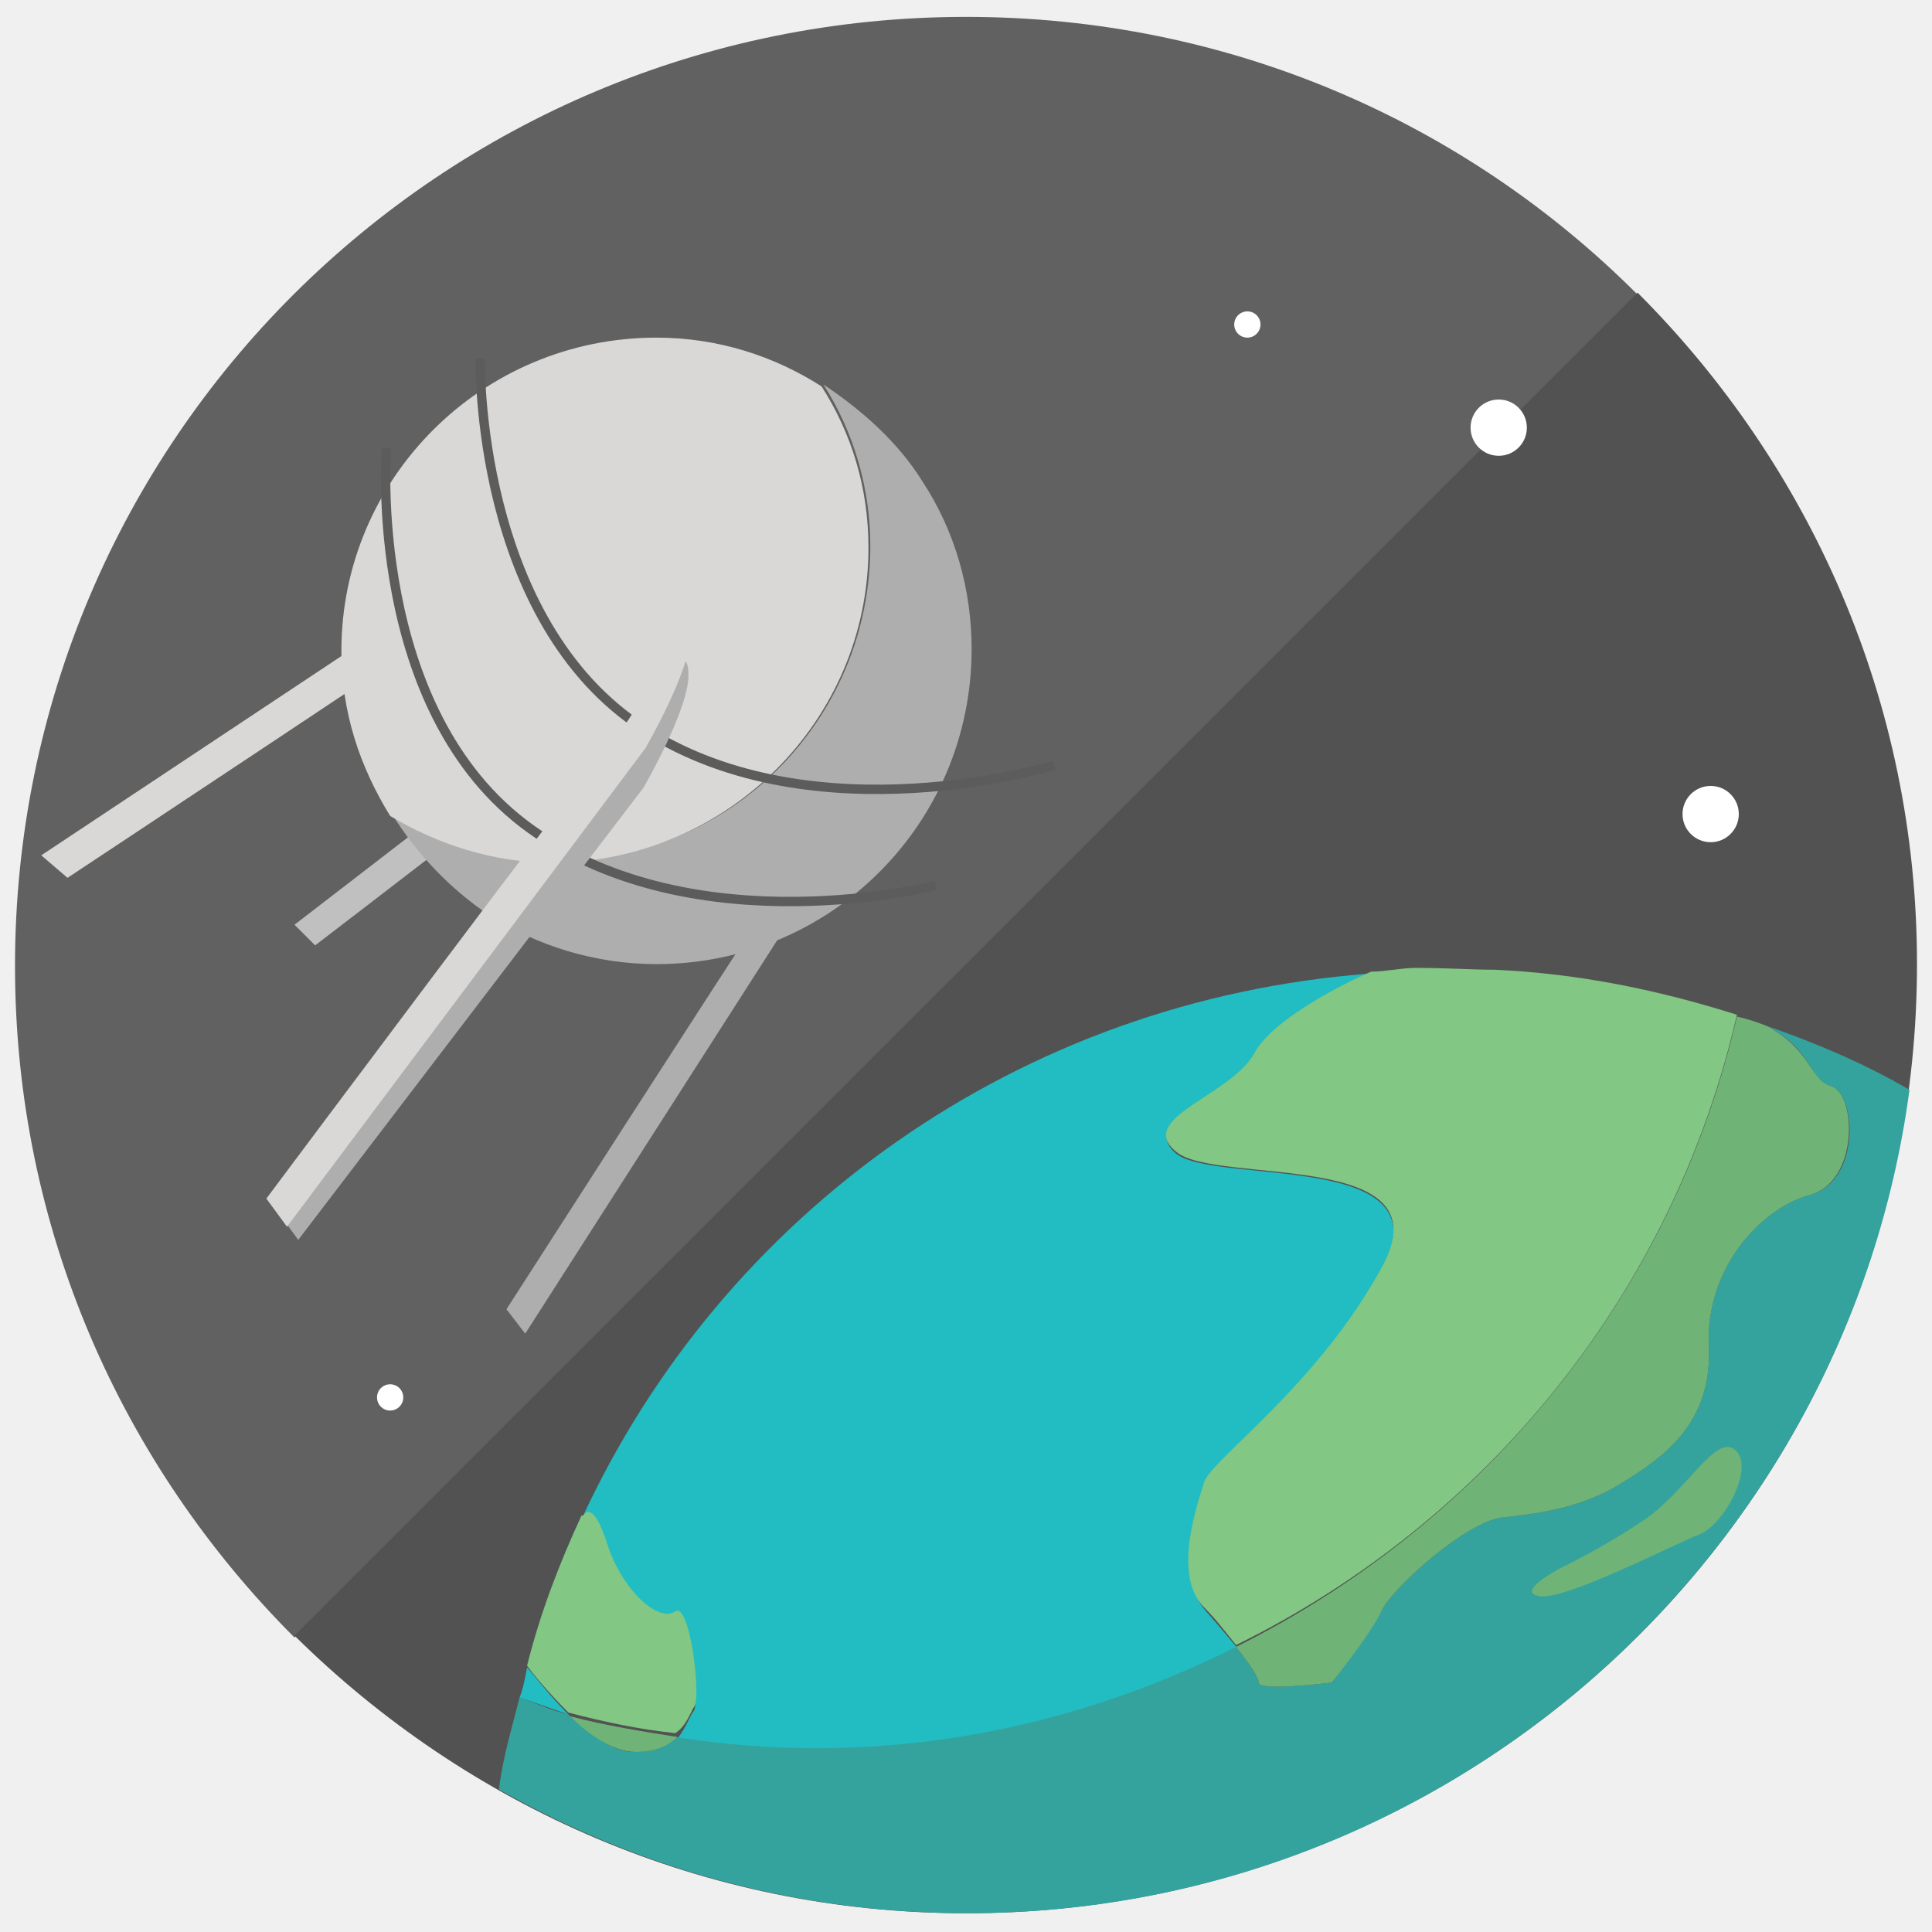
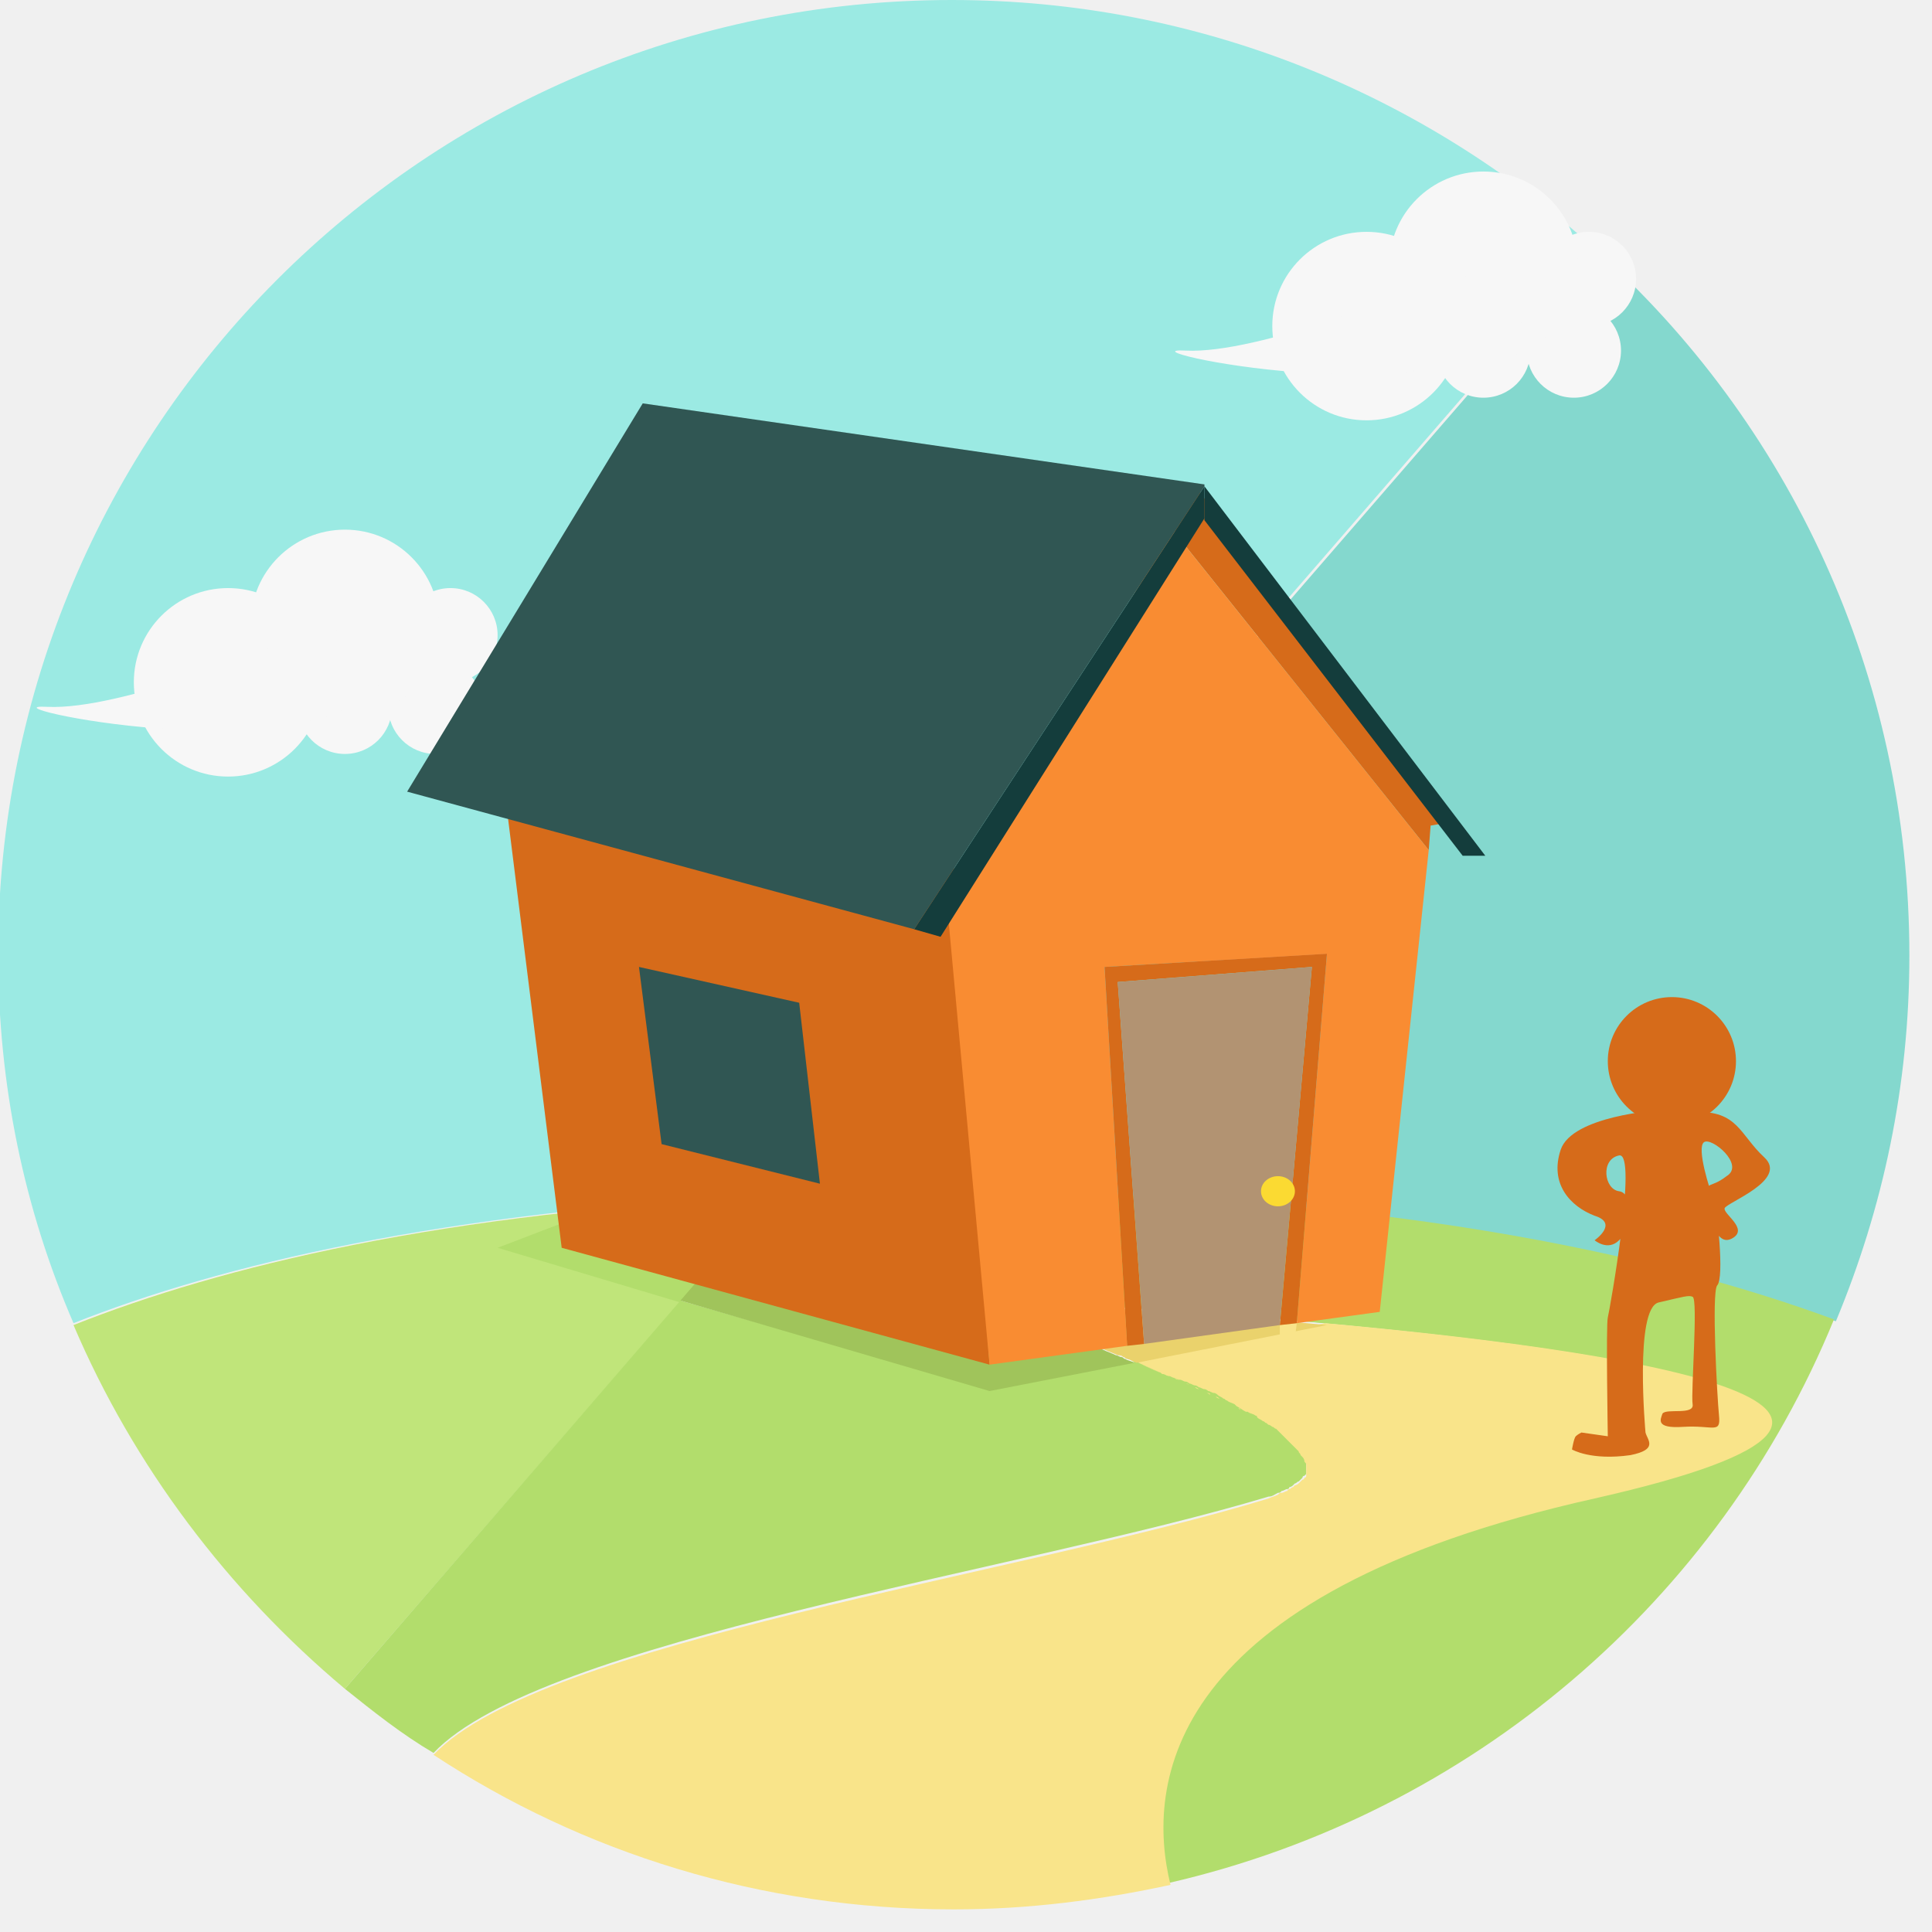
- <svg xmlns="http://www.w3.org/2000/svg" width="103px" height="103px" viewBox="0 0 103 103" version="1.1">
-   <defs />
-   <g id="Page-1" stroke="none" stroke-width="1" fill="none" fill-rule="evenodd">
-     <g id="Badge_Inner">
-       <g id="Group">
-         <g id="Shape">
-           <path d="M51.5,0.9 C23.5,0.9 0.8,23.5 0.8,51.5 C0.8,65.5 6.5,78.1 15.7,87.3 L87.3,15.7 C78.1,6.5 65.5,0.9 51.5,0.9 L51.5,0.9 Z" fill="#616161" />
-           <path d="M87.3,15.6 L15.7,87.2 C24.9,96.3 37.5,102 51.5,102 C79.5,102 102.2,79.4 102.2,51.4 C102.2,37.4 96.5,24.8 87.3,15.6 L87.3,15.6 Z" fill="#525252" />
-         </g>
-         <path d="M41.9,44.1 C41.9,44.1 42.1,46.7 40.7,48.6 C39.4,50.5 27,69.8 27,69.8 L28,71.1 L41.9,49.4 C41.9,49.4 43.7,45.6 43.6,44 C43.4,42.6 41.9,44.1 41.9,44.1 L41.9,44.1 Z" id="Shape" fill="#AEAEAE" />
-         <path d="M32.3,29.7 C32.3,29.7 29.4,29.5 27.3,31 C25.2,32.5 3.6,46.8 3.6,46.8 L2.2,45.6 L26.3,29.6 C26.3,29.6 30.5,27.5 32.3,27.7 C34,27.9 32.3,29.7 32.3,29.7 L32.3,29.7 Z" id="Shape" fill="#D9D8D7" />
-         <path d="M40.1,34.2 C40.1,34.2 37.7,34 36,35.5 C34.3,37 16.8,50.4 16.8,50.4 L15.7,49.3 L35.3,34.2 C35.3,34.2 38.7,32.2 40.2,32.4 C41.5,32.6 40.1,34.2 40.1,34.2 L40.1,34.2 Z" id="Shape" fill="#C1C0C0" />
-         <g transform="translate(18, 18)" id="Shape">
-           <path d="M31.2,7.7 C29.9,5.6 28,3.9 25.9,2.5 C27.5,5 28.4,8 28.4,11.1 C28.4,20.4 20.9,27.9 11.6,27.9 C8.4,27.9 5.4,26.9 2.9,25.4 C4.2,27.5 6,29.4 8.1,30.8 C10.6,32.4 13.7,33.4 17,33.4 C26.3,33.4 33.8,25.9 33.8,16.6 C33.8,13.4 32.9,10.3 31.2,7.7 L31.2,7.7 Z" fill="#AEAEAE" />
-           <path d="M28.3,11.2 C28.3,8 27.4,5.1 25.8,2.6 C23.3,1 20.3,0 17,0 C7.7,0 0.2,7.5 0.2,16.7 C0.2,20 1.2,22.9 2.8,25.5 C5.3,27 8.3,28 11.5,28 C20.8,27.9 28.3,20.4 28.3,11.2 L28.3,11.2 Z" fill="#D9D8D7" />
-         </g>
-         <path d="M85.7,82 C85.7,82 87.8,80.4 89.6,78.5 C91.5,76.6 92.3,73.2 93.6,73.9 C94.8,74.6 93.8,77.9 92.7,78.6 C91.5,79.3 86.4,83.5 85,83.5 C83.6,83.6 85.7,82 85.7,82 L85.7,82 Z" id="Shape" fill="#9BCF81" />
-         <circle id="Oval" fill="#FFFFFF" cx="91.2" cy="43.4" r="1.5" />
-         <circle id="Oval" fill="#FFFFFF" cx="79.9" cy="22.8" r="1.5" />
-         <circle id="Oval" fill="#FFFFFF" cx="66.5" cy="17.3" r="0.7" />
-         <circle id="Oval" fill="#FFFFFF" cx="20.8" cy="74.5" r="0.7" />
-         <g transform="translate(26, 51)" id="Shape">
-           <path d="M38.2,28.1 C38.6,26.8 44.3,22.9 47.7,16.6 C51.1,10.3 38.8,12.2 36.7,10.5 C34.6,8.7 39.7,7.5 40.9,5.2 C41.9,3.3 45.7,1.5 47.1,0.9 C28.3,2.3 12.5,13.7 5,30 L5.1,30 C5.1,30 5.6,29.1 6.4,31.6 C7.2,34.2 9.2,35.6 10,35.1 C10.8,34.5 11.3,39.7 11,40.2 C10.8,40.4 10.6,41.1 10.1,41.7 C12.5,42.1 15,42.3 17.6,42.3 C25.7,42.3 33.2,40.2 40,36.9 C39.5,36.3 39,35.7 38.3,34.9 C36.6,33 37.8,29.4 38.2,28.1 L38.2,28.1 Z" fill="#21BDC2" />
-           <path d="M68.2,3.7 C70.7,5 70.5,6.7 71.6,6.9 C73,7.3 73.2,12 70.5,12.7 C67.9,13.4 64.9,16.6 65.1,20.8 C65.3,25 62.5,26.8 60.4,28.1 C58.3,29.4 56,29.7 54.1,29.9 C52.2,30.1 48.3,33.6 47.7,34.8 C47.1,36 45,38.7 45,38.7 C45,38.7 41.1,39.2 41.1,38.7 C41.1,38.4 40.6,37.7 39.9,36.8 C33.1,40.2 25.6,42.2 17.5,42.2 C15,42.2 12.5,42 10,41.6 C9.6,42.1 9,42.4 7.8,42.4 C6.6,42.4 5.4,41.4 4.3,40.4 C3.4,40.2 2.6,39.8 1.7,39.5 C1.3,41.1 0.8,42.7 0.6,44.4 C8,48.6 16.5,51 25.6,51 C51.3,51 72.5,31.8 75.8,7.1 C73.4,5.7 70.8,4.6 68.2,3.7 L68.2,3.7 Z" fill="#35A39D" />
-           <path d="M2.1,37.9 C2,38.4 1.9,39 1.7,39.5 C2.6,39.8 3.4,40.1 4.3,40.4 C3.2,39.3 2.4,38.2 2.1,37.9 L2.1,37.9 Z" fill="#21BDC2" />
-           <path d="M39.9,36.8 C40.6,37.7 41.1,38.4 41.1,38.7 C41.1,39.2 45,38.7 45,38.7 C45,38.7 47.1,36.1 47.7,34.8 C48.3,33.6 52.2,30.1 54.1,29.9 C56,29.7 58.3,29.4 60.4,28.1 C62.5,26.8 65.3,25 65.1,20.8 C64.9,16.6 67.9,13.4 70.5,12.7 C73.1,12 73,7.3 71.6,6.9 C70.5,6.6 70.6,5 68.2,3.7 C67.7,3.5 67.1,3.3 66.6,3.2 C63.2,17.9 53.3,30.1 39.9,36.8 L39.9,36.8 Z" fill="#70B376" />
-           <path d="M66.6,3.1 C62.5,1.8 58.2,0.9 53.7,0.7 C52.5,0.7 51.1,0.6 49.5,0.6 C48.7,0.6 47.9,0.8 47.1,0.8 C45.7,1.4 41.9,3.3 40.9,5.1 C39.7,7.4 34.5,8.6 36.7,10.4 C38.8,12.2 51.1,10.2 47.7,16.5 C44.3,22.8 38.7,26.7 38.2,28 C37.8,29.3 36.5,33 38.2,34.7 C38.9,35.4 39.4,36.1 39.9,36.7 C53.3,30.1 63.2,17.9 66.6,3.1 L66.6,3.1 Z" fill="#82C783" />
-           <path d="M7.9,42.4 C9.1,42.4 9.7,42 10.1,41.6 C8.2,41.3 6.3,41 4.4,40.5 C5.4,41.5 6.7,42.4 7.9,42.4 L7.9,42.4 Z" fill="#70B376" />
-           <path d="M11,40 C11.4,39.6 10.8,34.4 10,34.9 C9.2,35.5 7.3,34 6.4,31.4 C5.6,28.8 5.1,29.8 5.1,29.8 C5.1,29.8 5.1,29.8 5,29.8 C3.8,32.4 2.8,35 2.1,37.8 C2.3,38.1 3.2,39.2 4.3,40.3 C6.2,40.8 8.1,41.2 10,41.4 C10.6,41 10.8,40.3 11,40 L11,40 Z" fill="#82C783" />
-         </g>
-         <path d="M20.6,23.9 C20.6,23.9 19.5,37.9 28.3,44.2 C37.1,50.5 49.9,47.2 49.9,47.2" id="Shape" stroke="#5C5C5C" stroke-width="0.5" />
-         <path d="M25.6,19.1 C25.6,19.1 25.3,33.1 34.4,38.9 C43.5,44.7 56.2,40.8 56.2,40.8" id="Shape" stroke="#5C5C5C" stroke-width="0.5" />
-         <path d="M83.2,83.6 C83.2,83.6 85.5,82.5 87.7,81 C89.9,79.5 91.5,76.4 92.5,77.3 C93.6,78.2 91.9,81.3 90.6,81.8 C89.3,82.3 83.5,85.3 82.1,85.1 C80.7,84.9 83.2,83.6 83.2,83.6 L83.2,83.6 Z" id="Shape" fill="#70B376" />
-         <path d="M34.8,35.8 C34.8,35.8 34.8,38.9 33,41 C31.2,43 14.8,64.6 14.8,64.6 L15.9,66.1 L34.3,42 C34.3,42 36.8,37.7 36.7,35.9 C36.7,34.1 34.8,35.8 34.8,35.8 L34.8,35.8 Z" id="Shape" fill="#AEAEAE" />
-         <path d="M34.9,33.7 C34.9,33.7 34.9,36.8 33.1,38.9 C31.3,41 14.2,63.9 14.2,63.9 L15.3,65.4 L34.4,39.9 C34.4,39.9 36.9,35.6 36.8,33.8 C36.8,32 34.9,33.7 34.9,33.7 L34.9,33.7 Z" id="Shape" fill="#D9D8D7" />
-       </g>
+ <svg xmlns="http://www.w3.org/2000/svg" version="1.1" id="Layer_1" x="0px" y="0px" viewBox="-138.1 345 102.5 102.5" style="enable-background:new -138.1 345 102.5 102.5;" xml:space="preserve">
+   <style type="text/css">
+ 	.st0{fill:#9BEAE3;}
+ 	.st1{fill:#84D8CE;}
+ 	.st2{fill:#C0E57A;}
+ 	.st3{fill:#B2DD6C;}
+ 	.st4{fill:#F9E48A;}
+ 	.st5{fill:#F7F7F7;}
+ 	.st6{fill:#F7A669;}
+ 	.st7{fill:#F98C32;}
+ 	.st8{fill:#DBB826;}
+ 	.st9{fill:none;}
+ 	.st10{fill:#A0C45B;}
+ 	.st11{fill:#EAD26C;}
+ 	.st12{fill:#D66B1A;}
+ 	.st13{fill:#305653;}
+ 	.st14{fill:#B29372;}
+ 	.st15{fill:#143D3C;}
+ 	.st16{fill:#FBDA32;}
+ </style>
+   <path class="st0" d="M-53.6,358.1c-9-8.1-20.9-13.1-34-13.1c-28,0-50.6,22.7-50.6,50.6c0,7,1.4,13.6,4,19.6c7.8-3.1,19.6-5.9,37-6.8  L-53.6,358.1z" />
+   <g>
+     <path class="st1" d="M-87.5,408.3c22.4,0,37.2,3.3,46.8,6.8c2.5-6,3.9-12.5,3.9-19.4c0-14.9-6.4-28.3-16.7-37.5l-43.7,50.4   C-94.1,408.4-90.9,408.3-87.5,408.3z" />
+     <path class="st2" d="M-119.8,434.6l22.6-26.1c-17.4,0.8-29.2,3.7-37,6.8C-131,422.8-126,429.4-119.8,434.6z" />
+   </g>
+   <g>
+     <path class="st3" d="M-40.8,415c-9.5-3.5-24.4-6.8-46.8-6.8c-3.4,0-6.6,0.1-9.7,0.2l-2.2,2.6c0.3,0,0.5,0.1,0.8,0.2l17.2,3   c0,0,59.8,3.1,27.9,10.2c-22.9,5.1-23.8,15.2-22.5,20.5C-60,441.2-46.9,429.9-40.8,415z" />
+     <path class="st4" d="M-100.9,410.8l1.5,0.3l0,0C-100.4,410.9-100.9,410.8-100.9,410.8z" />
+     <path class="st4" d="M-99.4,411.1L-99.4,411.1l0.8,0.2C-98.9,411.2-99.2,411.1-99.4,411.1z" />
+   </g>
+   <g>
+     <g>
+       <circle class="st5" cx="-126" cy="381.2" r="5" />
+       <circle class="st5" cx="-114.2" cy="378.7" r="2.5" />
+       <circle class="st5" cx="-115" cy="382.5" r="2.5" />
+       <circle class="st5" cx="-119.8" cy="382.5" r="2.5" />
+       <circle class="st5" cx="-119.8" cy="378.1" r="5" />
+     </g>
+     <path class="st5" d="M-123.3,379.2c0,0-8.4,3.5-12.3,3.3s13.9,3.7,17.7-1.3S-123.3,379.2-123.3,379.2z" />
+   </g>
+   <g>
+     <g>
+       <circle class="st5" cx="-65.6" cy="362.3" r="5" />
+       <circle class="st5" cx="-53.8" cy="359.8" r="2.5" />
+       <circle class="st5" cx="-54.6" cy="363.6" r="2.5" />
+       <circle class="st5" cx="-59.4" cy="363.6" r="2.5" />
+       <circle class="st5" cx="-59.4" cy="359.1" r="5" />
+     </g>
+     <path class="st5" d="M-62.9,360.3c0,0-8.4,3.5-12.3,3.3s13.9,3.7,17.7-1.3C-53.8,357.3-62.9,360.3-62.9,360.3z" />
+   </g>
+   <polygon class="st6" points="-80.4,395.6 -80.4,396.3 -66.2,395.6 -66.2,394.9 " />
+   <polygon class="st7" points="-103.4,405.5 -94.6,407.8 -94.6,409.4 -103.4,406.5 " />
+   <ellipse class="st8" cx="-70.3" cy="407.9" rx="0.8" ry="0.8" />
+   <g>
+     <path class="st9" d="M-70.7,420.6c0.1,0.1,0.2,0.1,0.3,0.2C-70.6,420.7-70.7,420.7-70.7,420.6z" />
+     <path class="st9" d="M-70,421.2c0.1,0.1,0.1,0.1,0.2,0.2C-69.8,421.3-69.9,421.2-70,421.2z" />
+     <path class="st9" d="M-69.6,421.4c0.1,0.1,0.1,0.1,0.2,0.2C-69.5,421.5-69.6,421.5-69.6,421.4z" />
+     <path class="st9" d="M-68.8,423.2c0,0,0,0.1-0.1,0.1C-68.9,423.3-68.8,423.2-68.8,423.2z" />
+     <path class="st9" d="M-68.7,422.7c0,0.1,0,0.1,0,0.2C-68.7,422.8-68.7,422.8-68.7,422.7z" />
+     <path class="st9" d="M-71.2,420.4c0.1,0.1,0.2,0.1,0.3,0.2C-71,420.5-71.1,420.4-71.2,420.4z" />
+     <path class="st9" d="M-68.7,423c0,0,0,0.1,0,0.1C-68.8,423.1-68.8,423-68.7,423z" />
+     <path class="st9" d="M-68.8,422.4c0,0.1,0.1,0.1,0.1,0.2C-68.8,422.6-68.8,422.5-68.8,422.4z" />
+     <path class="st9" d="M-69.1,421.9c0,0.1,0.1,0.1,0.1,0.2C-69,422-69.1,422-69.1,421.9z" />
+     <path class="st9" d="M-68.9,422.2c0.1,0.1,0.1,0.2,0.1,0.2C-68.9,422.3-68.9,422.2-68.9,422.2z" />
+     <path class="st9" d="M-70.3,420.9c0.1,0.1,0.1,0.1,0.2,0.2C-70.2,421-70.3,420.9-70.3,420.9z" />
+     <path class="st9" d="M-75,418.5c0.1,0,0.2,0.1,0.3,0.1C-74.8,418.6-74.9,418.5-75,418.5z" />
+     <path class="st9" d="M-71.7,420c0.1,0.1,0.3,0.1,0.4,0.2C-71.5,420.2-71.6,420.1-71.7,420z" />
+     <path class="st9" d="M-75.5,418.2c0.1,0,0.2,0.1,0.3,0.1C-75.3,418.3-75.4,418.3-75.5,418.2z" />
+     <path class="st9" d="M-76.1,418c0.1,0,0.2,0.1,0.3,0.1C-75.9,418.1-76,418.1-76.1,418z" />
+     <path class="st9" d="M-76.6,417.8c0.1,0,0.1,0.1,0.2,0.1C-76.4,417.9-76.5,417.8-76.6,417.8z" />
+     <path class="st9" d="M-74.4,418.7c0.1,0,0.2,0.1,0.3,0.1C-74.2,418.8-74.3,418.8-74.4,418.7z" />
+     <path class="st9" d="M-72.8,419.5c0.1,0.1,0.2,0.1,0.4,0.2C-72.6,419.6-72.7,419.6-72.8,419.5z" />
+     <path class="st9" d="M-72.3,419.7c0.2,0.1,0.3,0.2,0.5,0.3C-72,419.9-72.1,419.8-72.3,419.7z" />
+     <path class="st9" d="M-73.9,419c0.1,0,0.2,0.1,0.3,0.1C-73.7,419.1-73.8,419-73.9,419z" />
+     <path class="st9" d="M-73.3,419.2c0.1,0.1,0.2,0.1,0.3,0.2C-73.1,419.3-73.2,419.3-73.3,419.2z" />
+     <path class="st9" d="M-69.4,421.7c0.1,0.1,0.1,0.1,0.2,0.2C-69.3,421.8-69.3,421.7-69.4,421.7z" />
+     <path class="st9" d="M-69.2,423.6c0,0-0.1,0.1-0.2,0.1C-69.3,423.7-69.2,423.7-69.2,423.6z" />
+     <path class="st9" d="M-69,423.4c0,0-0.1,0.1-0.1,0.1C-69,423.5-69,423.5-69,423.4z" />
+     <path class="st9" d="M-69.5,423.8c-0.1,0-0.1,0.1-0.2,0.1C-69.6,423.9-69.5,423.9-69.5,423.8z" />
+     <path class="st9" d="M-70.3,424.2c-0.2,0.1-0.3,0.1-0.5,0.2C-70.6,424.4-70.5,424.3-70.3,424.2z" />
+     <path class="st9" d="M-69.8,424c-0.1,0-0.2,0.1-0.3,0.1C-70,424.1-69.9,424.1-69.8,424z" />
+     <path class="st3" d="M-70.3,424.2c0.1,0,0.1,0,0.2-0.1c0.1,0,0.2-0.1,0.3-0.1c0.1,0,0.1-0.1,0.1-0.1c0.1,0,0.2-0.1,0.2-0.1   c0,0,0.1-0.1,0.1-0.1c0.1,0,0.1-0.1,0.2-0.1c0,0,0.1-0.1,0.1-0.1c0,0,0.1-0.1,0.1-0.1c0,0,0-0.1,0.1-0.1c0,0,0.1-0.1,0.1-0.1   c0,0,0-0.1,0-0.1c0,0,0-0.1,0-0.1c0,0,0-0.1,0-0.1c0-0.1,0-0.1,0-0.2c0,0,0-0.1,0-0.1c0-0.1,0-0.1-0.1-0.2c0,0,0,0,0,0   c0-0.1-0.1-0.2-0.1-0.2c0,0,0,0-0.1-0.1c0-0.1-0.1-0.1-0.1-0.2c0,0-0.1-0.1-0.1-0.1c0-0.1-0.1-0.1-0.2-0.2c0,0-0.1-0.1-0.1-0.1   c-0.1-0.1-0.1-0.1-0.2-0.2c0,0-0.1-0.1-0.1-0.1c-0.1-0.1-0.1-0.1-0.2-0.2c0,0-0.1-0.1-0.1-0.1c-0.1-0.1-0.1-0.1-0.2-0.2   c-0.1,0-0.1-0.1-0.2-0.1c-0.1-0.1-0.2-0.1-0.3-0.2c-0.1,0-0.1-0.1-0.2-0.1c-0.1-0.1-0.2-0.1-0.3-0.2c0,0-0.1-0.1-0.1-0.1   c-0.1-0.1-0.3-0.1-0.4-0.2c0,0-0.1,0-0.1,0c-0.2-0.1-0.3-0.2-0.5-0.3c0,0-0.1-0.1-0.1-0.1c-0.1-0.1-0.2-0.1-0.4-0.2   c-0.1,0-0.1-0.1-0.2-0.1c-0.1-0.1-0.2-0.1-0.3-0.2c-0.1,0-0.2-0.1-0.2-0.1c-0.1,0-0.2-0.1-0.3-0.1c-0.1,0-0.2-0.1-0.2-0.1   c-0.1,0-0.2-0.1-0.3-0.1c-0.1,0-0.2-0.1-0.2-0.1c-0.1,0-0.2-0.1-0.3-0.1c-0.1,0-0.2-0.1-0.2-0.1c-0.1,0-0.2-0.1-0.3-0.1   c-0.1,0-0.2-0.1-0.3-0.1c-0.1,0-0.2-0.1-0.3-0.1c-0.1,0-0.2-0.1-0.3-0.1c-0.1,0-0.1-0.1-0.2-0.1c-0.5-0.2-0.9-0.4-1.3-0.6l-7.7,1.6   L-102,414l-17.8,20.6c1.5,1.2,3,2.4,4.7,3.4c5.7-6,31-9.6,44.3-13.6C-70.6,424.4-70.5,424.3-70.3,424.2z" />
+     <path class="st4" d="M-67.8,415.2l-10.1,2c0.4,0.2,0.9,0.4,1.3,0.6c0.1,0,0.1,0.1,0.2,0.1c0.1,0,0.2,0.1,0.3,0.1   c0.1,0,0.2,0.1,0.3,0.1c0.1,0,0.2,0.1,0.3,0.1c0.1,0,0.2,0.1,0.3,0.1c0.1,0,0.2,0.1,0.2,0.1c0.1,0,0.2,0.1,0.3,0.1   c0.1,0,0.2,0.1,0.2,0.1c0.1,0,0.2,0.1,0.3,0.1c0.1,0,0.2,0.1,0.2,0.1c0.1,0,0.2,0.1,0.3,0.1c0.1,0,0.2,0.1,0.2,0.1   c0.1,0.1,0.2,0.1,0.3,0.2c0.1,0,0.1,0.1,0.2,0.1c0.1,0.1,0.2,0.1,0.4,0.2c0,0,0.1,0.1,0.1,0.1c0.2,0.1,0.3,0.2,0.5,0.3   c0,0,0.1,0,0.1,0c0.1,0.1,0.3,0.1,0.4,0.2c0.1,0,0.1,0.1,0.1,0.1c0.1,0.1,0.2,0.1,0.3,0.2c0.1,0,0.1,0.1,0.2,0.1   c0.1,0.1,0.2,0.1,0.3,0.2c0.1,0,0.1,0.1,0.2,0.1c0.1,0.1,0.1,0.1,0.2,0.2c0,0,0.1,0.1,0.1,0.1c0.1,0.1,0.1,0.1,0.2,0.2   c0,0,0.1,0.1,0.1,0.1c0.1,0.1,0.1,0.1,0.2,0.2c0,0,0.1,0.1,0.1,0.1c0.1,0.1,0.1,0.1,0.2,0.2c0,0,0.1,0.1,0.1,0.1   c0,0.1,0.1,0.1,0.1,0.2c0,0,0,0,0.1,0.1c0.1,0.1,0.1,0.2,0.1,0.2c0,0,0,0,0,0c0,0.1,0.1,0.1,0.1,0.2c0,0,0,0.1,0,0.1   c0,0.1,0,0.1,0,0.2c0,0,0,0.1,0,0.1c0,0,0,0.1,0,0.1c0,0,0,0.1,0,0.1c0,0,0,0.1-0.1,0.1c0,0,0,0.1-0.1,0.1c0,0-0.1,0.1-0.1,0.1   c0,0-0.1,0.1-0.1,0.1c0,0-0.1,0.1-0.2,0.1c0,0-0.1,0.1-0.1,0.1c-0.1,0-0.1,0.1-0.2,0.1c0,0-0.1,0.1-0.1,0.1c-0.1,0-0.2,0.1-0.3,0.1   c-0.1,0-0.1,0-0.2,0.1c-0.2,0.1-0.3,0.1-0.5,0.2c-13.4,4.1-38.6,7.6-44.3,13.6c7.9,5.2,17.4,8.2,27.6,8.2c4,0,7.8-0.5,11.5-1.3   c-1.3-5.3-0.4-15.4,22.5-20.5C-31.8,419.6-52.3,416.6-67.8,415.2z" />
+     <path class="st4" d="M-72.4,419.7c0,0,0.1,0.1,0.1,0.1C-72.3,419.7-72.4,419.7-72.4,419.7z" />
+     <path class="st4" d="M-71.3,420.3c0.1,0,0.1,0.1,0.1,0.1C-71.2,420.3-71.3,420.3-71.3,420.3z" />
+     <path class="st4" d="M-71.8,420C-71.8,420-71.8,420-71.8,420C-71.8,420-71.8,420-71.8,420z" />
+     <path class="st4" d="M-70.9,420.5c0.1,0,0.1,0.1,0.2,0.1C-70.8,420.6-70.8,420.6-70.9,420.5z" />
+     <path class="st4" d="M-73,419.4c0.1,0,0.1,0.1,0.2,0.1C-72.9,419.5-72.9,419.4-73,419.4z" />
+     <path class="st4" d="M-76.6,417.8c-0.5-0.2-0.9-0.4-1.3-0.6l0,0C-77.5,417.4-77,417.6-76.6,417.8z" />
+     <path class="st4" d="M-73.6,419.1c0.1,0,0.2,0.1,0.2,0.1C-73.4,419.2-73.5,419.2-73.6,419.1z" />
+     <path class="st4" d="M-75.2,418.4c0.1,0,0.2,0.1,0.2,0.1C-75.1,418.4-75.1,418.4-75.2,418.4z" />
+     <path class="st4" d="M-76.3,417.9c0.1,0,0.2,0.1,0.3,0.1C-76.2,418-76.3,417.9-76.3,417.9z" />
+     <path class="st4" d="M-75.8,418.1c0.1,0,0.2,0.1,0.3,0.1C-75.6,418.2-75.7,418.2-75.8,418.1z" />
+     <path class="st4" d="M-74.7,418.6c0.1,0,0.2,0.1,0.2,0.1C-74.5,418.7-74.6,418.7-74.7,418.6z" />
+     <path class="st4" d="M-74.1,418.9c0.1,0,0.2,0.1,0.2,0.1C-73.9,418.9-74,418.9-74.1,418.9z" />
+     <path class="st4" d="M-69,422.1C-69,422.1-69,422.1-69,422.1C-69,422.1-69,422.1-69,422.1z" />
+     <path class="st4" d="M-69.3,423.8c0,0-0.1,0.1-0.1,0.1C-69.4,423.8-69.4,423.8-69.3,423.8z" />
+     <path class="st4" d="M-69.2,421.8C-69.2,421.9-69.2,421.9-69.2,421.8C-69.2,421.9-69.2,421.9-69.2,421.8z" />
+     <path class="st4" d="M-69.5,421.6c0,0,0.1,0.1,0.1,0.1C-69.4,421.6-69.4,421.6-69.5,421.6z" />
+     <path class="st4" d="M-68.8,423.1C-68.8,423.1-68.8,423.2-68.8,423.1C-68.8,423.2-68.8,423.1-68.8,423.1z" />
+     <path class="st4" d="M-68.7,422.6C-68.7,422.7-68.7,422.7-68.7,422.6C-68.7,422.7-68.7,422.7-68.7,422.6z" />
+     <path class="st4" d="M-68.8,422.4C-68.8,422.4-68.8,422.4-68.8,422.4C-68.8,422.4-68.8,422.4-68.8,422.4z" />
+     <path class="st4" d="M-69.1,423.6C-69.1,423.6-69.1,423.6-69.1,423.6C-69.1,423.6-69.1,423.6-69.1,423.6z" />
+     <path class="st4" d="M-69.8,421.3c0,0,0.1,0.1,0.1,0.1C-69.7,421.4-69.7,421.3-69.8,421.3z" />
+     <path class="st4" d="M-68.7,422.9C-68.7,422.9-68.7,422.9-68.7,422.9C-68.7,422.9-68.7,422.9-68.7,422.9z" />
+     <path class="st4" d="M-70.5,420.8c0.1,0,0.1,0.1,0.2,0.1C-70.4,420.9-70.4,420.8-70.5,420.8z" />
+     <path class="st4" d="M-70.1,421c0,0,0.1,0.1,0.1,0.1C-70,421.1-70.1,421.1-70.1,421z" />
+     <path class="st4" d="M-68.9,423.3C-68.9,423.4-68.9,423.4-68.9,423.3C-68.9,423.4-68.9,423.4-68.9,423.3z" />
+     <path class="st4" d="M-70.1,424.2c-0.1,0-0.1,0-0.2,0.1C-70.2,424.2-70.2,424.2-70.1,424.2z" />
+     <path class="st4" d="M-69.7,424c0,0-0.1,0.1-0.1,0.1C-69.8,424-69.7,424-69.7,424z" />
+     <path class="st5" d="M-78.8,416.9c-0.2-0.1-0.5-0.2-0.7-0.3C-79.3,416.7-79,416.8-78.8,416.9z" />
+     <path class="st5" d="M-78.3,417.1c-0.1,0-0.1-0.1-0.2-0.1C-78.5,417-78.4,417-78.3,417.1z" />
+     <path class="st3" d="M-98.6,411.2l17.2,3c0,0,6.2,0.3,13.6,1l2.9-0.6l-42.1-5.2l-4.7,1.8l9.7,2.9l2.5-2.9L-98.6,411.2z" />
+     <path class="st10" d="M-77.9,417.3c-0.2-0.1-0.3-0.1-0.5-0.2c-0.1,0-0.1-0.1-0.2-0.1c-0.1,0-0.2-0.1-0.3-0.1   c-0.2-0.1-0.5-0.2-0.7-0.3c-6.8-2.9-15.1-4.6-19.1-5.4l-0.8-0.1l-2.5,2.9l16.4,4.8L-77.9,417.3z" />
+     <path class="st11" d="M-98.6,411.2c4,0.7,12.3,2.5,19.1,5.4c0.2,0.1,0.5,0.2,0.7,0.3c0.1,0,0.2,0.1,0.3,0.1c0.1,0,0.1,0.1,0.2,0.1   c0.2,0.1,0.3,0.1,0.5,0.2l10.1-2c-7.4-0.7-13.6-1-13.6-1L-98.6,411.2z" />
+     <path class="st5" d="M-77.9,417.3L-77.9,417.3c-0.2-0.1-0.3-0.1-0.5-0.2C-78.2,417.1-78,417.2-77.9,417.3z" />
+     <path class="st5" d="M-78.5,417c-0.1,0-0.2-0.1-0.3-0.1C-78.7,416.9-78.6,416.9-78.5,417z" />
+   </g>
+   <g>
+     <polygon class="st12" points="-111.3,387.2 -108.3,411.2 -85.6,417.4 -85.6,417.4 -87.5,390.9  " />
+     <polygon class="st13" points="-103,405.7 -94.6,407.8 -95.7,398.2 -104.2,396.3  " />
+     <g>
+       <polygon class="st4" points="-70.3,416.9 -70.2,416.1 -74.7,416.9   " />
+       <polygon class="st12" points="-62.2,388.8 -61.6,388.7 -74.6,370.9 -75.9,373.1 -62.3,390.1   " />
+       <polygon class="st7" points="-75.9,373.1 -87.5,392.6 -87.9,392.5 -85.6,417.4 -78.3,416.4 -79.5,396.3 -67.7,395.6 -69.3,415.2     -64.9,414.6 -62.3,390.1   " />
+       <polygon class="st4" points="-70.2,416.1 -69.4,416 -69.3,415.2 -70.2,415.3   " />
+       <polygon class="st12" points="-79.5,396.3 -78.3,416.4 -77.4,416.3 -78.8,397.1 -68.5,396.3 -70.2,415.3 -69.3,415.2 -67.7,395.6       " />
+       <polygon class="st14" points="-78.8,397.1 -77.4,416.3 -70.2,415.3 -68.5,396.3   " />
+     </g>
+     <polygon class="st15" points="-59.3,390.4 -74.2,370.8 -74.2,372.6 -60.5,390.4  " />
+     <g>
+       <polygon class="st15" points="-89.6,394.3 -88.2,394.7 -74.2,372.5 -74.2,370.8   " />
+       <polygon class="st13" points="-74.2,370.7 -104,366.4 -116.5,387 -89.6,394.3 -74.2,370.8   " />
    </g>
  </g>
+   <ellipse class="st16" cx="-70.3" cy="408.2" rx="0.9" ry="0.8" />
+   <circle class="st12" cx="-49.4" cy="401.3" r="3.4" />
+   <path class="st12" d="M-50.1,403.9c0,0-4.6,0.3-5.2,2.1s0.5,3,1.8,3.5c1.3,0.4,0,1.3,0,1.3s0.7,0.6,1.3,0c0.6-0.6,0.8-2.5,0-2.6  s-1-1.7,0-1.9c1-0.2-0.5,8.2-0.6,8.6c-0.1,0.4,0,6.3,0,6.3l-1.4-0.2c0,0-0.2,0.1-0.3,0.2c-0.1,0.1-0.2,0.7-0.2,0.7s1,0.6,3.1,0.3  c1.5-0.3,0.9-0.8,0.8-1.2c0,0-0.6-6.6,0.7-6.9c1.3-0.3,1.6-0.4,1.8-0.3c0.3,0.1-0.1,5.1,0,5.7c0.1,0.6-1.4,0.2-1.6,0.5  c-0.1,0.3-0.4,0.8,1.1,0.7c1.6-0.1,2,0.4,1.9-0.6c-0.1-1-0.4-6.5-0.1-6.9c0.4-0.4,0-4.1-0.2-4.6c-0.2-0.5-0.9-2.7-0.5-3  c0.4-0.3,2.2,1.2,1.2,1.8c-0.9,0.7-1.1,0.2-1,1.1s0.4,2.7,1.3,2.2s-0.5-1.3-0.4-1.6s3.4-1.5,2.1-2.7c-1.3-1.2-1.4-2.5-3.7-2.4  C-50.3,403.9-50.1,403.9-50.1,403.9z" />
</svg>
